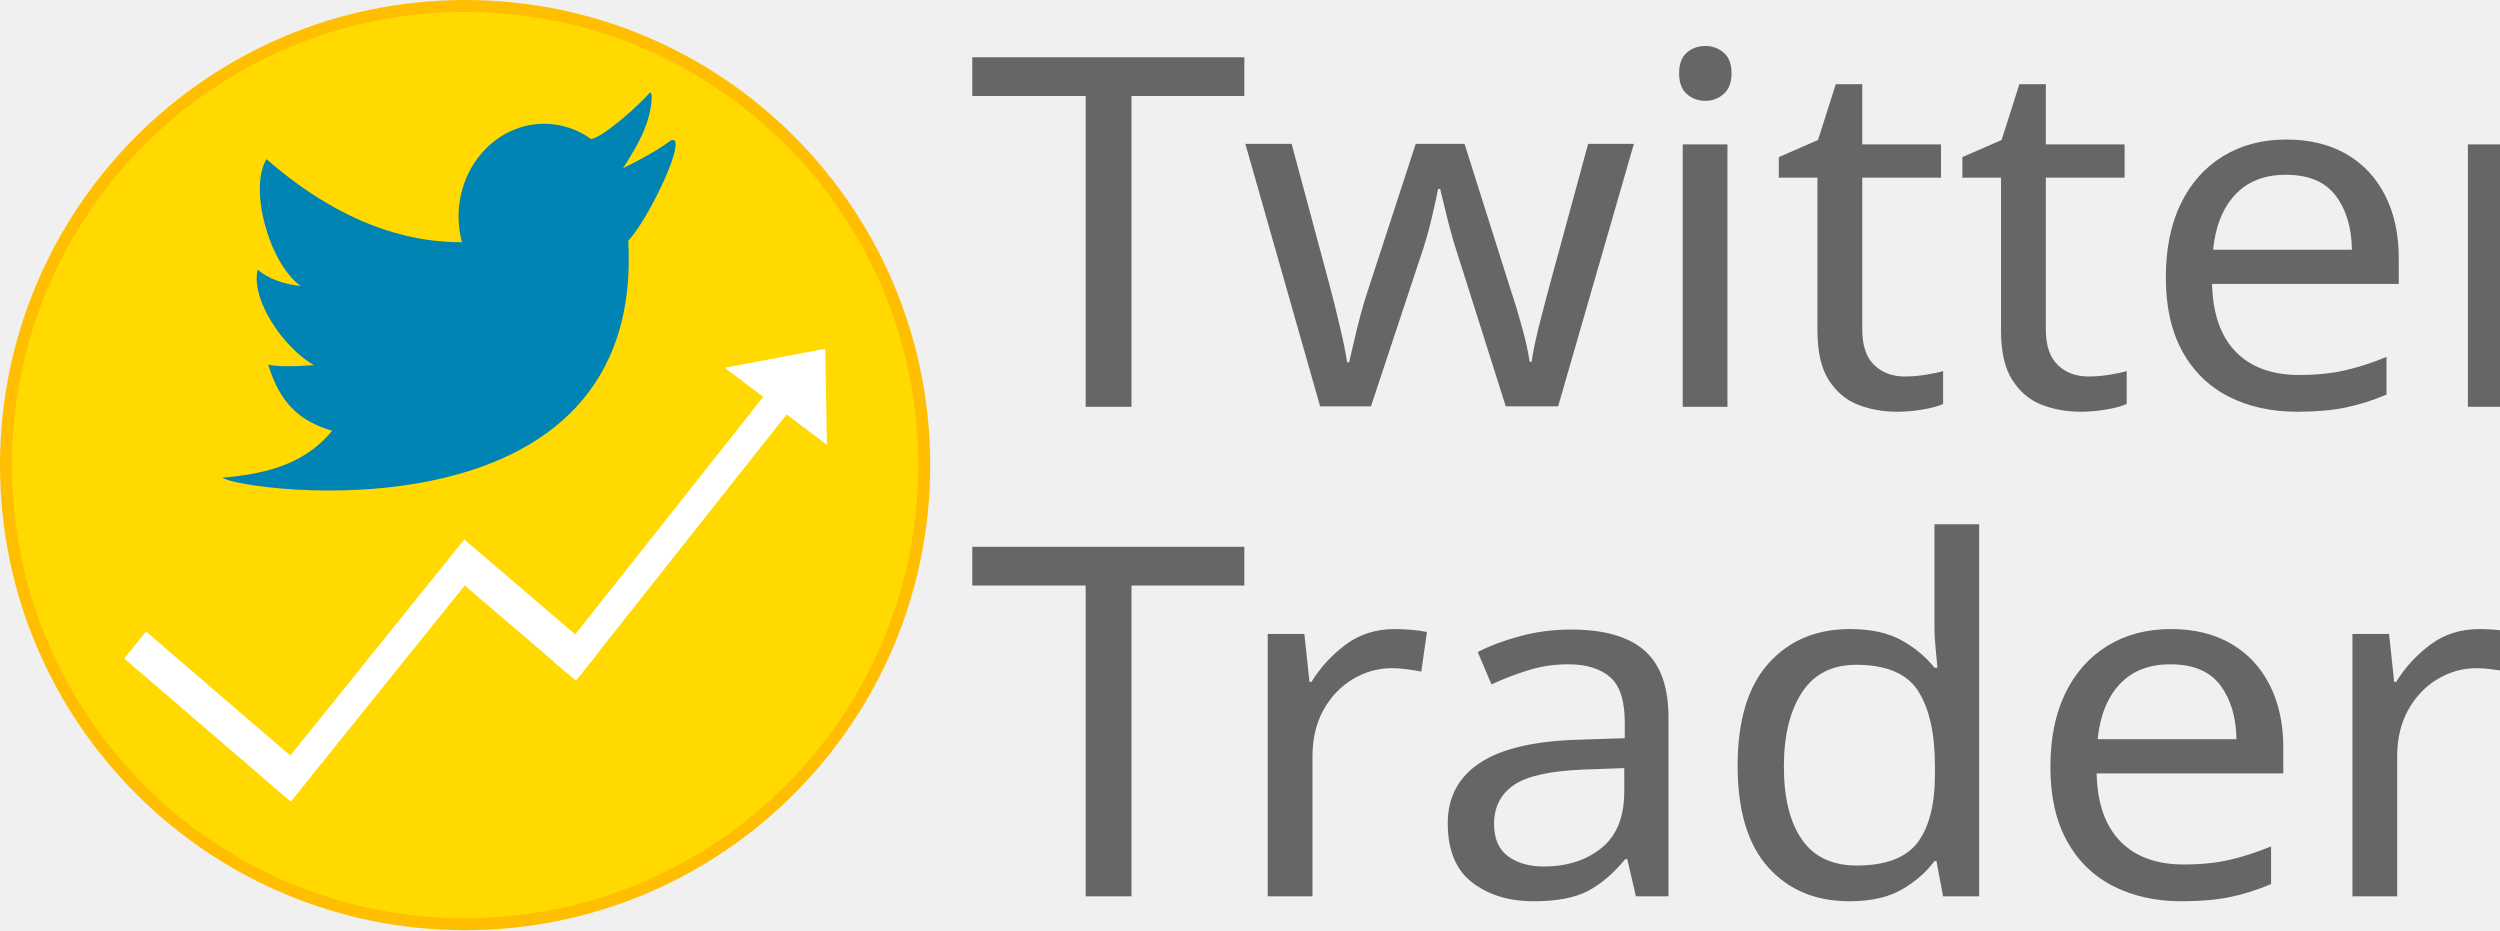
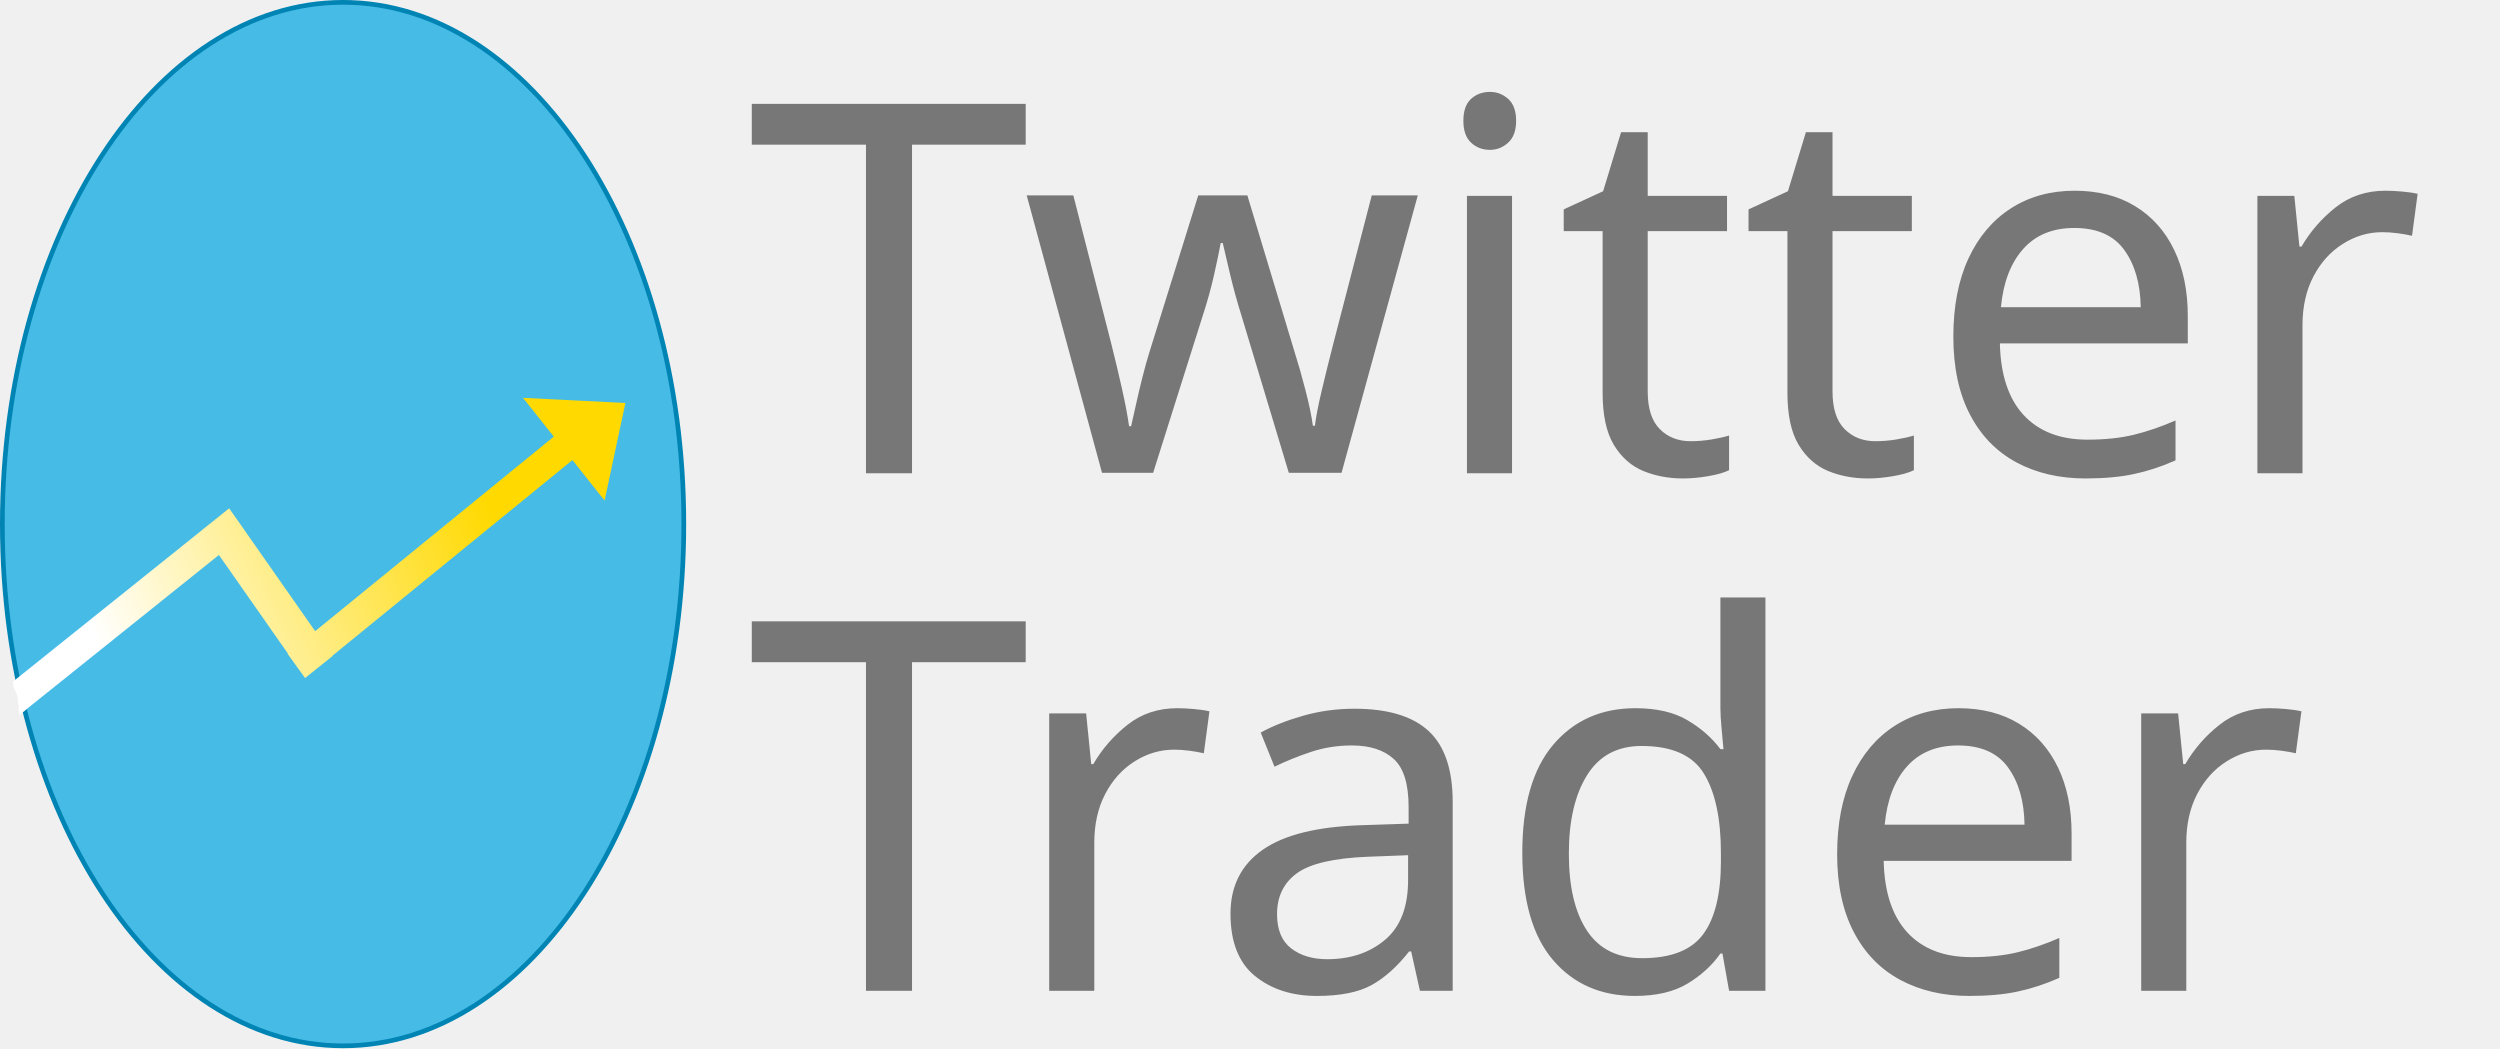
- <svg xmlns="http://www.w3.org/2000/svg" width="553.482mm" height="205.94mm" viewBox="0 0 553.482 205.94" version="1.1" id="svg8">
+ <svg xmlns="http://www.w3.org/2000/svg" xmlns:xlink="http://www.w3.org/1999/xlink" width="532.461mm" height="223.25mm" viewBox="0 0 532.461 223.25" version="1.1" id="svg8">
  <defs id="defs2">
-     </defs>
-   <g id="layer1" transform="translate(-2.431081,-43.11426)">
-     <circle style="opacity:1;fill:#ffd900;fill-opacity:1;stroke:#ffbf00;stroke-width:2.646;stroke-miterlimit:4;stroke-dasharray:none;stroke-opacity:1" id="path4729" cx="105.401" cy="146.084" r="101.647" />
-     <path style="opacity:1;fill:#0084b4;fill-opacity:1;stroke:#c8c3be;stroke-width:0;stroke-miterlimit:4;stroke-dasharray:none;stroke-opacity:1" d="m 146.358,63.629 c -0.019,-0.001 -0.039,-4.3e-4 -0.06,0.003 -4.596,5.104 -12.862,11.489 -13.341,10.021 -1.778,2.125 0,0 0,0 -3.007,-2.044 -6.483,-3.132 -10.031,-3.141 -10.479,-6e-5 -18.974,9.214 -18.974,20.581 0.005,1.91 0.256,3.81 0.745,5.645 -8.589,0.042 -24.389,-1.937 -43.271,-18.386 -3.896,6.393 0.434,22.846 7.552,28.081 -3.556,-0.416 -7.044,-1.481 -9.509,-3.625 -1.551,6.774 5.831,17.356 12.438,21.145 -4.366,0.352 -8.491,0.33 -10.097,-0.115 2.505,8.222 6.657,12.463 14.179,14.644 -5.525,6.615 -12.923,9.431 -24.281,10.394 3.396,2.985 94.346,15.598 89.757,-53.308 -0.012,0.018 -0.039,0.034 -0.076,0.047 0.248,-1.155 -0.061,1.184 0,0 1.149,-1.274 -2.302,-5.511 -2.574,-3.685 -3.081,20.683 18.132,-20.203 12.124,-17.712 -2.989,2.233 -6.851,4.285 -10.572,6.148 0.995,-1.542 1.923,-3.072 2.745,-4.523 2.053,-3.627 3.303,-7.13 3.558,-10.314 0.109,-1.356 -0.024,-1.881 -0.311,-1.901 z m -7.902,27.664 c 0.008,-0.013 0,1.6e-5 0,0 -0.003,0.014 0.002,-0.014 0,0 z M 51.707,148.875 c -0.111,-0.037 1e-5,2e-5 1e-5,2e-5 0.037,-4.2e-4 -0.037,-2e-5 -1e-5,-2e-5 z" id="path4487" />
-     <path style="opacity:1;fill:#ffffff;fill-opacity:1;stroke:none;stroke-width:0;stroke-miterlimit:4;stroke-dasharray:none;stroke-opacity:1" d="m 162.866,124.53 8.544,6.443 -41.623,52.583 -19.649,-16.795 0.008,-0.011 -4.936,-4.2 -4.825,5.974 0.009,0.007 -33.69,41.85 -31.932,-27.444 -4.836,5.964 31.953,27.461 -0.02,0.025 4.936,4.2 4.836,-5.964 -0.021,-0.018 33.702,-41.864 19.698,16.836 -0.056,0.071 4.983,4.141 4.825,-5.974 -0.058,-0.049 41.869,-52.894 8.924,6.729 -0.374,-21.283 z" id="rect4689" />
-     <flowRoot xml:space="preserve" id="flowRoot4494" style="font-style:normal;font-weight:normal;font-size:40px;line-height:1.25;font-family:sans-serif;letter-spacing:0px;word-spacing:0px;fill:#000000;fill-opacity:1;stroke:none" transform="matrix(0.2645833,0,0,0.2645833,2.431081,43.11426)">
-       <flowRegion id="flowRegion4496">
-         <rect id="rect4498" width="973.137" height="370.638" x="895.286" y="-3.539" />
+     <linearGradient id="linearGradient5224">
+       <stop id="stop5228" offset="0" style="stop-color:#ffffff;stop-opacity:1;" />
+       <stop id="stop5230" offset="1" style="stop-color:#ffd900;stop-opacity:1" />
+     </linearGradient>
+     <linearGradient xlink:href="#linearGradient5224" id="linearGradient5233" gradientUnits="userSpaceOnUse" x1="49.51" y1="175.568" x2="130.78" y2="140.518" gradientTransform="matrix(3.779528,0,0,3.779528,-81.33758,-151.8936)" />
+   </defs>
+   <g id="layer1" transform="translate(134.7629,-27.33754)">
+     <path id="path4485" transform="matrix(0.2645833,0,0,0.2645833,-142.8231,27.33731)" style="opacity:1;vector-effect:none;fill:#45bbe6;fill-opacity:1;fill-rule:evenodd;stroke:#0084b4;stroke-width:3.78;stroke-linecap:butt;stroke-linejoin:miter;stroke-miterlimit:4;stroke-dasharray:none;stroke-dashoffset:0;stroke-opacity:1" d="M 306.639,1.891 A 274.286,420 0 0 0 32.354,421.891 a 274.286,420 0 0 0 274.285,420 274.286,420 0 0 0 274.285,-420 A 274.286,420 0 0 0 306.639,1.891 Z" />
+     <path id="rect4689" transform="matrix(0.2645833,0,0,0.2645833,-142.8231,27.33731)" style="opacity:1;fill:url(#linearGradient5233);fill-opacity:1;stroke:none;stroke-width:0;stroke-miterlimit:4;stroke-dasharray:none;stroke-opacity:1" d="m 451.455,320.258 24.793,31.207 -192.088,156.594 -55.34,-79.043 0.037,-0.033 -13.918,-19.785 -22.166,17.707 0.025,0.033 -152.094,121.904 c 0.371,1.101 0.566,2.313 0.721,4.039 0.106,0.363 0.217,0.725 0.303,1.09 3.407,7.962 3.199,5.601 2.979,11.711 0.018,-0.377 0.035,-0.782 0.059,-1.031 0.03,-0.309 0.139,0.606 0.191,0.912 0.136,0.802 0.293,1.601 0.373,2.41 0.117,1.184 0.174,2.373 0.244,3.561 5.21e-4,0.004 0.001,0.008 0.002,0.012 0.192,1.514 0.319,2.878 0.34,4.158 l 5.893,-4.689 -0.057,-0.084 154.924,-124.172 55.479,79.234 -0.258,0.209 14.133,19.609 22.166,-17.703 -0.164,-0.232 193.223,-157.518 25.896,32.596 16.748,-78.553 z M 43.301,562.4 c 0.103,0.271 0.228,0.566 0.32,0.824 0.176,0.276 -0.01,-0.154 -0.32,-0.824 z" />
+     <flowRoot xml:space="preserve" id="flowRoot5235" style="font-style:normal;font-weight:normal;font-size:40px;line-height:1.25;font-family:sans-serif;letter-spacing:0px;word-spacing:0px;fill:#000000;fill-opacity:1;stroke:none" transform="scale(0.2645833)">
+       <flowRegion id="flowRegion5237">
+         <rect id="rect5239" width="1068.571" height="815.714" x="110" y="149.663" />
      </flowRegion>
-       <flowPara id="flowPara4500" />
+       <flowPara id="flowPara5241" />
    </flowRoot>
-     <text xml:space="preserve" style="font-style:normal;font-weight:normal;font-size:23.013px;line-height:1.25;font-family:sans-serif;letter-spacing:0px;word-spacing:0px;fill:#000000;fill-opacity:1;stroke:none;stroke-width:0.575" x="212.472" y="135.742" id="text4504" transform="scale(1.019234,0.9811292)">
-       <tspan id="tspan4502" x="212.472" y="135.742" style="font-style:normal;font-variant:normal;font-weight:normal;font-stretch:normal;font-size:110.462px;line-height:1;font-family:'Arial Unicode MS';-inkscape-font-specification:'Arial Unicode MS';stroke-width:0.575;fill:#666666">Twitter</tspan>
-       <tspan x="212.472" y="246.204" style="font-style:normal;font-variant:normal;font-weight:normal;font-stretch:normal;font-size:110.462px;line-height:1;font-family:'Arial Unicode MS';-inkscape-font-specification:'Arial Unicode MS';stroke-width:0.575;fill:#666666" id="tspan4506">Trader</tspan>
+     <text xml:space="preserve" style="font-style:normal;font-weight:normal;font-size:109.625px;line-height:1;font-family:sans-serif;letter-spacing:0px;word-spacing:0px;fill:#777777;fill-opacity:1;stroke:none;stroke-width:0.571;" x="24.398" y="127.456" id="text4520" transform="scale(0.9946339,1.005395)">
+       <tspan x="24.398" y="127.456" id="tspan4514" style="stroke-width:0.571;fill:#777777;fill-opacity:1;">
+         <tspan x="24.398" y="127.456" style="line-height:1;fill:#777777;stroke-width:0.571;fill-opacity:1;" id="tspan4510">Twitter</tspan>
+         <tspan dx="0" x="399.522" y="127.456" style="line-height:1;fill:#777777;stroke-width:0.571;fill-opacity:1;" id="tspan4512" />
+       </tspan>
+       <tspan x="24.398" y="237.081" id="tspan4518" style="stroke-width:0.571;fill:#777777;fill-opacity:1;">
+         <tspan x="24.398" y="237.081" style="line-height:1;fill:#777777;stroke-width:0.571;fill-opacity:1;" id="tspan4516">Trader</tspan>
+       </tspan>
    </text>
+     <flowRoot xml:space="preserve" id="flowRoot5253" style="font-style:normal;font-weight:normal;font-size:40px;line-height:1.25;font-family:sans-serif;letter-spacing:0px;word-spacing:0px;fill:#000000;fill-opacity:1;stroke:none" transform="scale(0.2645833)">
+       <flowRegion id="flowRegion5255">
+         <rect id="rect5257" width="355.714" height="160" x="701.429" y="429.663" />
+       </flowRegion>
+       <flowPara id="flowPara5259" />
+     </flowRoot>
  </g>
</svg>
